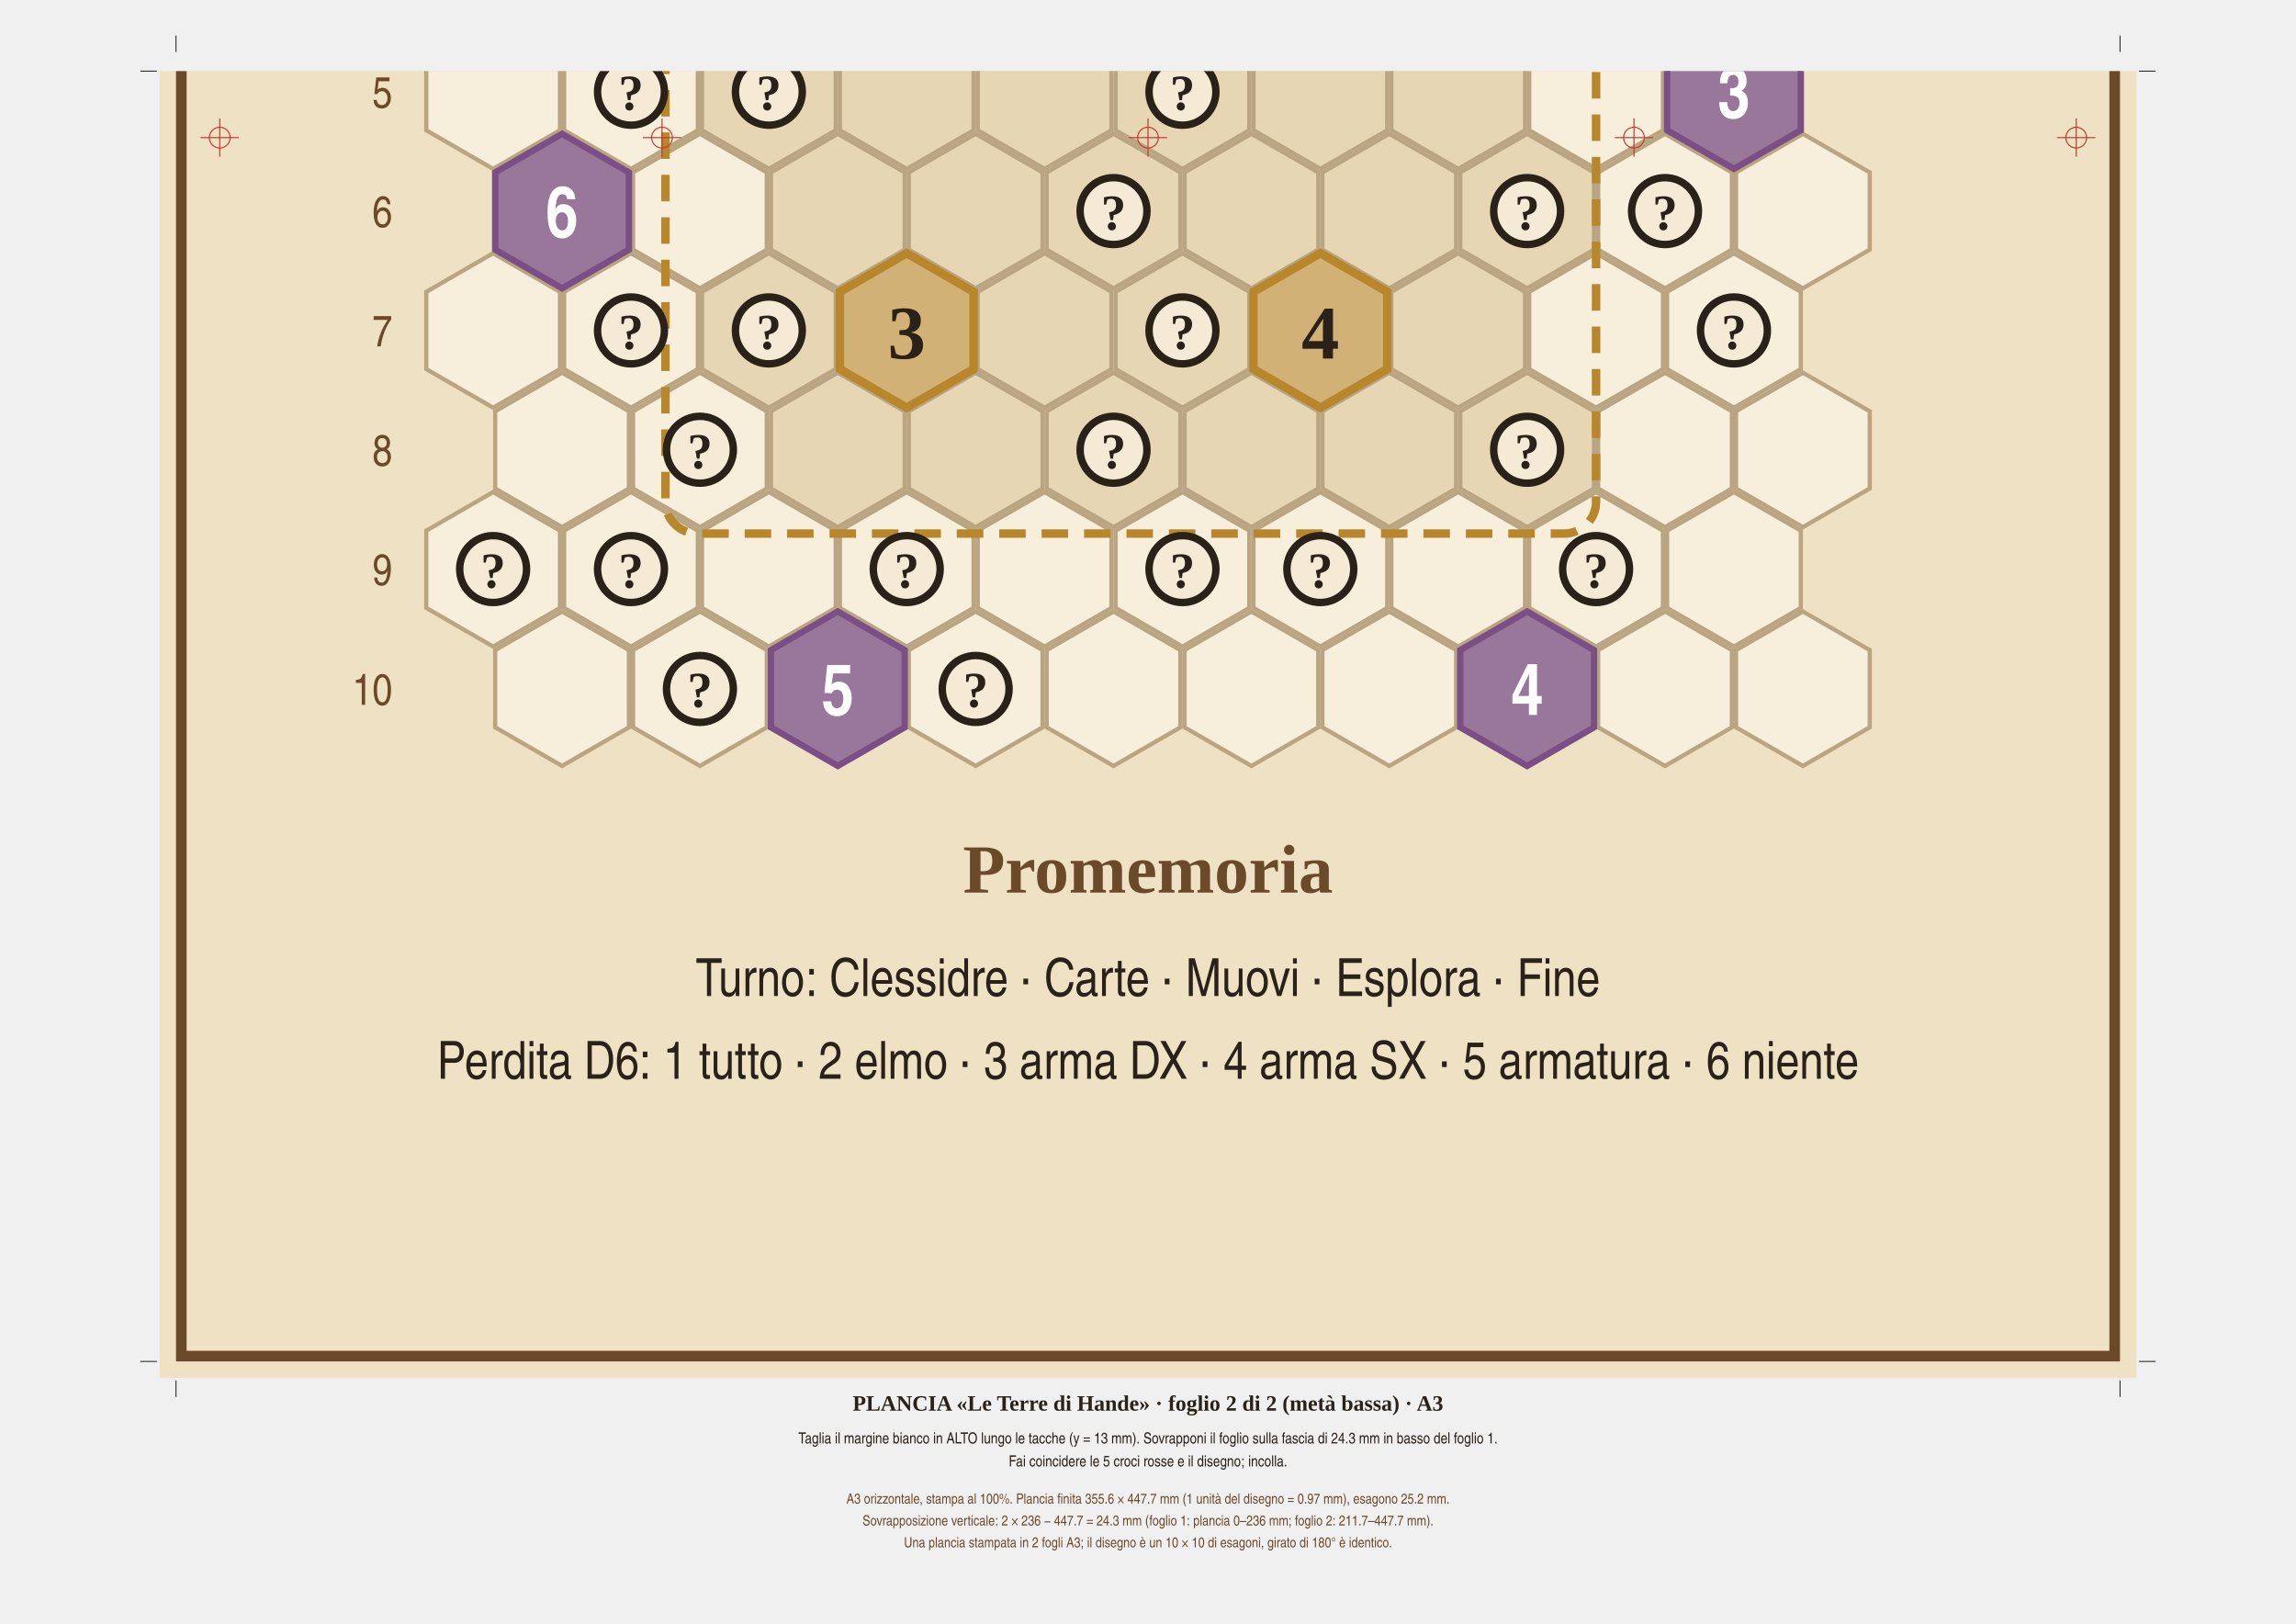
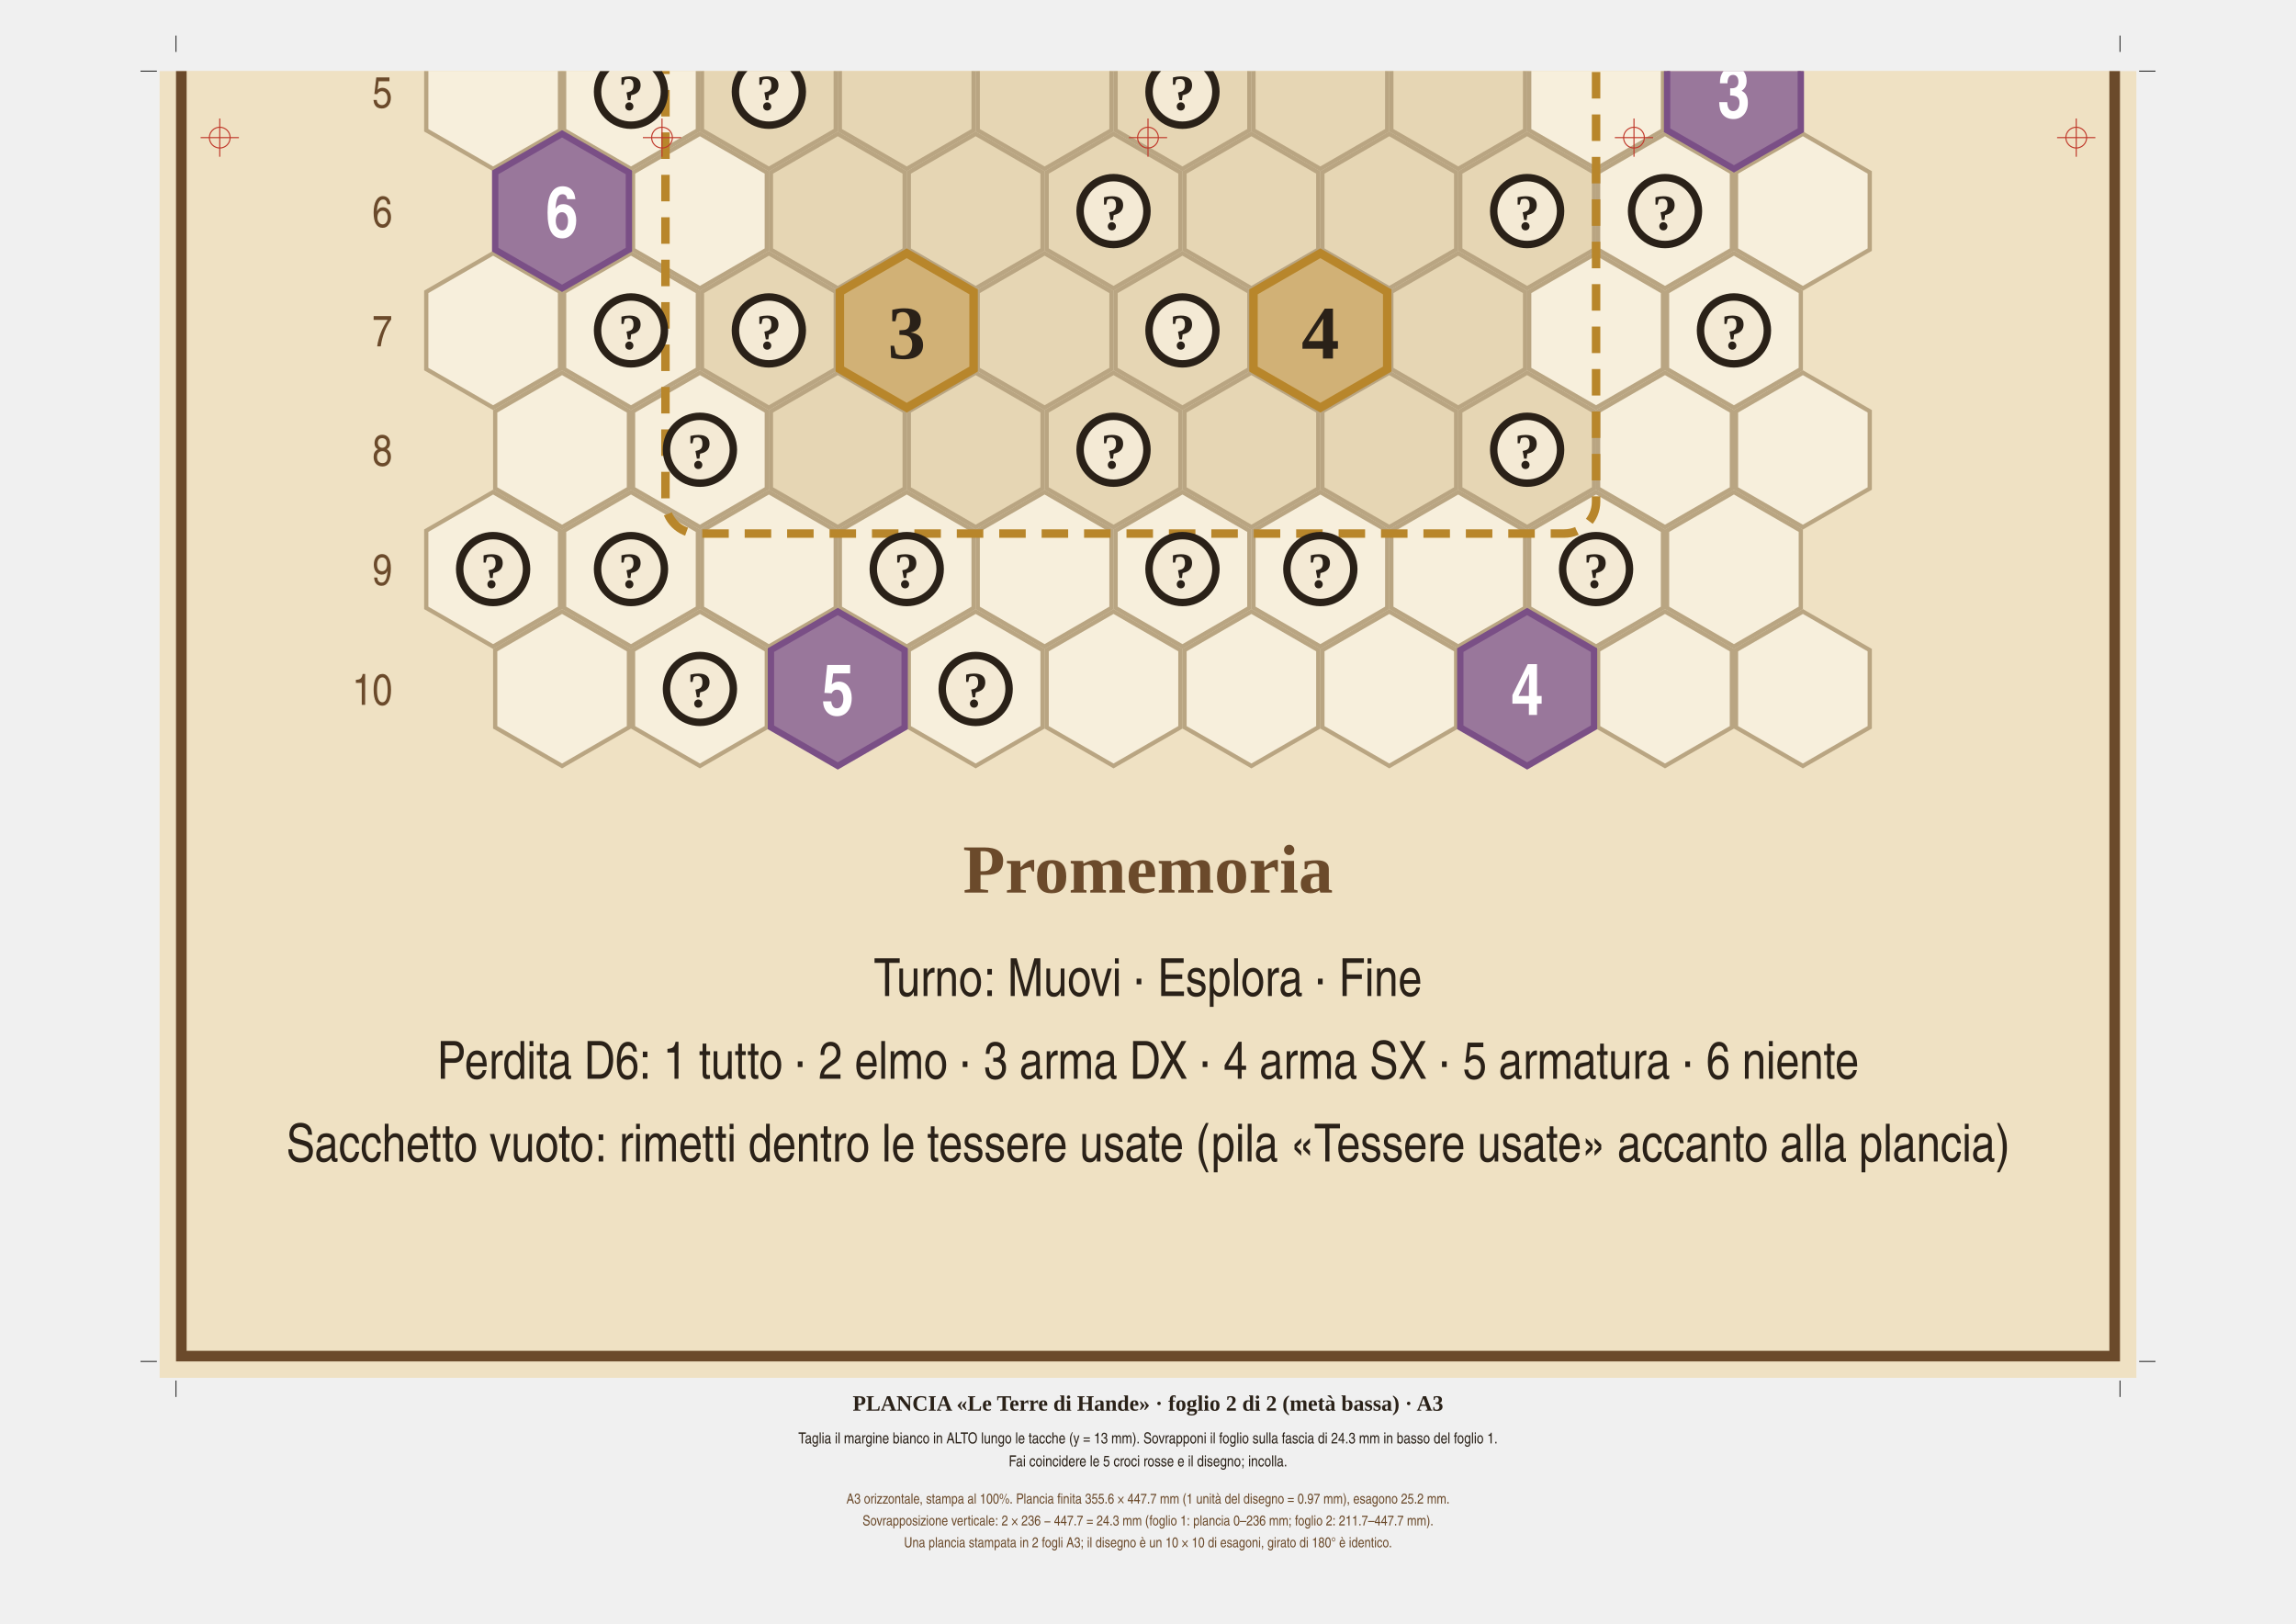
<svg xmlns="http://www.w3.org/2000/svg" width="420mm" height="297mm" viewBox="0 0 420 297" font-family="Liberation Sans Narrow">
  <defs>
    <clipPath id="clip1">
      <rect x="29.199" y="13.0" width="361.602" height="239.0" />
    </clipPath>
  </defs>
  <rect id="abbondanza" x="29.199" y="13.0" width="361.602" height="239.0" fill="#efe1c3" />
  <g id="plancia-2di2" clip-path="url(#clip1)">
    <g transform="translate(32.199,-198.655) scale(0.97)" font-family="Liberation Sans Narrow">
      <rect x="1" y="1" width="364.6" height="459.5" rx="0" fill="#efe1c3" stroke="#6b4a2b" stroke-width="2" />
      <polygon points="59.80,117.45 72.41,124.73 72.41,139.29 59.80,146.57 47.19,139.29 47.19,124.73" fill="#f7efdc" stroke="#b9a582" stroke-width="0.8" />
      <polygon points="85.80,117.45 98.41,124.73 98.41,139.29 85.80,146.57 73.19,139.29 73.19,124.73" fill="#f7efdc" stroke="#b9a582" stroke-width="0.8" />
      <polygon points="111.80,117.45 124.41,124.73 124.41,139.29 111.80,146.57 99.19,139.29 99.19,124.73" fill="#f7efdc" stroke="#b9a582" stroke-width="0.8" />
      <polygon points="137.80,117.45 150.41,124.73 150.41,139.29 137.80,146.57 125.19,139.29 125.19,124.73" fill="#f7efdc" stroke="#b9a582" stroke-width="0.8" />
      <polygon points="163.80,117.45 176.41,124.73 176.41,139.29 163.80,146.57 151.19,139.29 151.19,124.73" fill="#f7efdc" stroke="#b9a582" stroke-width="0.8" />
      <polygon points="189.80,117.45 202.41,124.73 202.41,139.29 189.80,146.57 177.19,139.29 177.19,124.73" fill="#f7efdc" stroke="#b9a582" stroke-width="0.8" />
      <polygon points="215.80,117.45 228.41,124.73 228.41,139.29 215.80,146.57 203.19,139.29 203.19,124.73" fill="#f7efdc" stroke="#b9a582" stroke-width="0.8" />
      <polygon points="241.80,117.45 254.41,124.73 254.41,139.29 241.80,146.57 229.19,139.29 229.19,124.73" fill="#f7efdc" stroke="#b9a582" stroke-width="0.8" />
      <polygon points="267.80,117.45 280.41,124.73 280.41,139.29 267.80,146.57 255.19,139.29 255.19,124.73" fill="#f7efdc" stroke="#b9a582" stroke-width="0.8" />
      <polygon points="293.80,117.45 306.41,124.73 306.41,139.29 293.80,146.57 281.19,139.29 281.19,124.73" fill="#f7efdc" stroke="#b9a582" stroke-width="0.8" />
      <polygon points="72.80,139.97 85.41,147.25 85.41,161.81 72.80,169.09 60.19,161.81 60.19,147.25" fill="#f7efdc" stroke="#b9a582" stroke-width="0.8" />
      <polygon points="98.80,139.97 111.41,147.25 111.41,161.81 98.80,169.09 86.19,161.81 86.19,147.25" fill="#f7efdc" stroke="#b9a582" stroke-width="0.8" />
      <polygon points="124.80,139.97 137.41,147.25 137.41,161.81 124.80,169.09 112.19,161.81 112.19,147.25" fill="#f7efdc" stroke="#b9a582" stroke-width="0.8" />
      <polygon points="150.80,139.97 163.41,147.25 163.41,161.81 150.80,169.09 138.19,161.81 138.19,147.25" fill="#f7efdc" stroke="#b9a582" stroke-width="0.8" />
      <polygon points="176.80,139.97 189.41,147.25 189.41,161.81 176.80,169.09 164.19,161.81 164.19,147.25" fill="#f7efdc" stroke="#b9a582" stroke-width="0.8" />
      <polygon points="202.80,139.97 215.41,147.25 215.41,161.81 202.80,169.09 190.19,161.81 190.19,147.25" fill="#f7efdc" stroke="#b9a582" stroke-width="0.8" />
      <polygon points="228.80,139.97 241.41,147.25 241.41,161.81 228.80,169.09 216.19,161.81 216.19,147.25" fill="#f7efdc" stroke="#b9a582" stroke-width="0.8" />
      <polygon points="254.80,139.97 267.41,147.25 267.41,161.81 254.80,169.09 242.19,161.81 242.19,147.25" fill="#f7efdc" stroke="#b9a582" stroke-width="0.8" />
      <polygon points="280.80,139.97 293.41,147.25 293.41,161.81 280.80,169.09 268.19,161.81 268.19,147.25" fill="#f7efdc" stroke="#b9a582" stroke-width="0.8" />
      <polygon points="306.80,139.97 319.41,147.25 319.41,161.81 306.80,169.09 294.19,161.81 294.19,147.25" fill="#f7efdc" stroke="#b9a582" stroke-width="0.8" />
      <polygon points="59.80,162.48 72.41,169.76 72.41,184.32 59.80,191.61 47.19,184.32 47.19,169.76" fill="#f7efdc" stroke="#b9a582" stroke-width="0.8" />
      <polygon points="85.80,162.48 98.41,169.76 98.41,184.32 85.80,191.61 73.19,184.32 73.19,169.76" fill="#f7efdc" stroke="#b9a582" stroke-width="0.8" />
      <polygon points="111.80,162.48 124.41,169.76 124.41,184.32 111.80,191.61 99.19,184.32 99.19,169.76" fill="#e6d6b4" stroke="#b9a582" stroke-width="0.8" />
      <polygon points="137.80,162.48 150.41,169.76 150.41,184.32 137.80,191.61 125.19,184.32 125.19,169.76" fill="#e6d6b4" stroke="#b9a582" stroke-width="0.8" />
      <polygon points="163.80,162.48 176.41,169.76 176.41,184.32 163.80,191.61 151.19,184.32 151.19,169.76" fill="#e6d6b4" stroke="#b9a582" stroke-width="0.8" />
      <polygon points="189.80,162.48 202.41,169.76 202.41,184.32 189.80,191.61 177.19,184.32 177.19,169.76" fill="#e6d6b4" stroke="#b9a582" stroke-width="0.8" />
      <polygon points="215.80,162.48 228.41,169.76 228.41,184.32 215.80,191.61 203.19,184.32 203.19,169.76" fill="#e6d6b4" stroke="#b9a582" stroke-width="0.8" />
      <polygon points="241.80,162.48 254.41,169.76 254.41,184.32 241.80,191.61 229.19,184.32 229.19,169.76" fill="#e6d6b4" stroke="#b9a582" stroke-width="0.8" />
      <polygon points="267.80,162.48 280.41,169.76 280.41,184.32 267.80,191.61 255.19,184.32 255.19,169.76" fill="#f7efdc" stroke="#b9a582" stroke-width="0.8" />
      <polygon points="293.80,162.48 306.41,169.76 306.41,184.32 293.80,191.61 281.19,184.32 281.19,169.76" fill="#f7efdc" stroke="#b9a582" stroke-width="0.8" />
      <polygon points="72.80,185.00 85.41,192.28 85.41,206.84 72.80,214.12 60.19,206.84 60.19,192.28" fill="#f7efdc" stroke="#b9a582" stroke-width="0.8" />
      <polygon points="98.80,185.00 111.41,192.28 111.41,206.84 98.80,214.12 86.19,206.84 86.19,192.28" fill="#f7efdc" stroke="#b9a582" stroke-width="0.8" />
      <polygon points="124.80,185.00 137.41,192.28 137.41,206.84 124.80,214.12 112.19,206.84 112.19,192.28" fill="#e6d6b4" stroke="#b9a582" stroke-width="0.8" />
      <polygon points="150.80,185.00 163.41,192.28 163.41,206.84 150.80,214.12 138.19,206.84 138.19,192.28" fill="#e6d6b4" stroke="#b9a582" stroke-width="0.8" />
      <polygon points="176.80,185.00 189.41,192.28 189.41,206.84 176.80,214.12 164.19,206.84 164.19,192.28" fill="#e6d6b4" stroke="#b9a582" stroke-width="0.8" />
      <polygon points="202.80,185.00 215.41,192.28 215.41,206.84 202.80,214.12 190.19,206.84 190.19,192.28" fill="#e6d6b4" stroke="#b9a582" stroke-width="0.8" />
      <polygon points="228.80,185.00 241.41,192.28 241.41,206.84 228.80,214.12 216.19,206.84 216.19,192.28" fill="#e6d6b4" stroke="#b9a582" stroke-width="0.8" />
      <polygon points="254.80,185.00 267.41,192.28 267.41,206.84 254.80,214.12 242.19,206.84 242.19,192.28" fill="#e6d6b4" stroke="#b9a582" stroke-width="0.8" />
      <polygon points="280.80,185.00 293.41,192.28 293.41,206.84 280.80,214.12 268.19,206.84 268.19,192.28" fill="#f7efdc" stroke="#b9a582" stroke-width="0.8" />
      <polygon points="306.80,185.00 319.41,192.28 319.41,206.84 306.80,214.12 294.19,206.84 294.19,192.28" fill="#f7efdc" stroke="#b9a582" stroke-width="0.8" />
      <polygon points="59.80,207.52 72.41,214.80 72.41,229.36 59.80,236.64 47.19,229.36 47.19,214.80" fill="#f7efdc" stroke="#b9a582" stroke-width="0.8" />
      <polygon points="85.80,207.52 98.41,214.80 98.41,229.36 85.80,236.64 73.19,229.36 73.19,214.80" fill="#f7efdc" stroke="#b9a582" stroke-width="0.8" />
      <polygon points="111.80,207.52 124.41,214.80 124.41,229.36 111.80,236.64 99.19,229.36 99.19,214.80" fill="#e6d6b4" stroke="#b9a582" stroke-width="0.8" />
      <polygon points="137.80,207.52 150.41,214.80 150.41,229.36 137.80,236.64 125.19,229.36 125.19,214.80" fill="#e6d6b4" stroke="#b9a582" stroke-width="0.8" />
      <polygon points="163.80,207.52 176.41,214.80 176.41,229.36 163.80,236.64 151.19,229.36 151.19,214.80" fill="#e6d6b4" stroke="#b9a582" stroke-width="0.8" />
      <polygon points="189.80,207.52 202.41,214.80 202.41,229.36 189.80,236.64 177.19,229.36 177.19,214.80" fill="#e6d6b4" stroke="#b9a582" stroke-width="0.8" />
      <polygon points="215.80,207.52 228.41,214.80 228.41,229.36 215.80,236.64 203.19,229.36 203.19,214.80" fill="#e6d6b4" stroke="#b9a582" stroke-width="0.8" />
      <polygon points="241.80,207.52 254.41,214.80 254.41,229.36 241.80,236.64 229.19,229.36 229.19,214.80" fill="#e6d6b4" stroke="#b9a582" stroke-width="0.8" />
      <polygon points="267.80,207.52 280.41,214.80 280.41,229.36 267.80,236.64 255.19,229.36 255.19,214.80" fill="#f7efdc" stroke="#b9a582" stroke-width="0.8" />
      <polygon points="293.80,207.52 306.41,214.80 306.41,229.36 293.80,236.64 281.19,229.36 281.19,214.80" fill="#f7efdc" stroke="#b9a582" stroke-width="0.8" />
      <polygon points="72.80,230.03 85.41,237.31 85.41,251.87 72.80,259.16 60.19,251.87 60.19,237.31" fill="#f7efdc" stroke="#b9a582" stroke-width="0.8" />
      <polygon points="98.80,230.03 111.41,237.31 111.41,251.87 98.80,259.16 86.19,251.87 86.19,237.31" fill="#f7efdc" stroke="#b9a582" stroke-width="0.8" />
      <polygon points="124.80,230.03 137.41,237.31 137.41,251.87 124.80,259.16 112.19,251.87 112.19,237.31" fill="#e6d6b4" stroke="#b9a582" stroke-width="0.8" />
      <polygon points="150.80,230.03 163.41,237.31 163.41,251.87 150.80,259.16 138.19,251.87 138.19,237.31" fill="#e6d6b4" stroke="#b9a582" stroke-width="0.8" />
      <polygon points="176.80,230.03 189.41,237.31 189.41,251.87 176.80,259.16 164.19,251.87 164.19,237.31" fill="#e6d6b4" stroke="#b9a582" stroke-width="0.8" />
      <polygon points="202.80,230.03 215.41,237.31 215.41,251.87 202.80,259.16 190.19,251.87 190.19,237.31" fill="#e6d6b4" stroke="#b9a582" stroke-width="0.8" />
      <polygon points="228.80,230.03 241.41,237.31 241.41,251.87 228.80,259.16 216.19,251.87 216.19,237.31" fill="#e6d6b4" stroke="#b9a582" stroke-width="0.8" />
      <polygon points="254.80,230.03 267.41,237.31 267.41,251.87 254.80,259.16 242.19,251.87 242.19,237.31" fill="#e6d6b4" stroke="#b9a582" stroke-width="0.8" />
      <polygon points="280.80,230.03 293.41,237.31 293.41,251.87 280.80,259.16 268.19,251.87 268.19,237.31" fill="#f7efdc" stroke="#b9a582" stroke-width="0.8" />
      <polygon points="306.80,230.03 319.41,237.31 319.41,251.87 306.80,259.16 294.19,251.87 294.19,237.31" fill="#f7efdc" stroke="#b9a582" stroke-width="0.8" />
      <polygon points="59.80,252.55 72.41,259.83 72.41,274.39 59.80,281.67 47.19,274.39 47.19,259.83" fill="#f7efdc" stroke="#b9a582" stroke-width="0.8" />
      <polygon points="85.80,252.55 98.41,259.83 98.41,274.39 85.80,281.67 73.19,274.39 73.19,259.83" fill="#f7efdc" stroke="#b9a582" stroke-width="0.8" />
      <polygon points="111.80,252.55 124.41,259.83 124.41,274.39 111.80,281.67 99.19,274.39 99.19,259.83" fill="#e6d6b4" stroke="#b9a582" stroke-width="0.8" />
      <polygon points="137.80,252.55 150.41,259.83 150.41,274.39 137.80,281.67 125.19,274.39 125.19,259.83" fill="#e6d6b4" stroke="#b9a582" stroke-width="0.8" />
      <polygon points="163.80,252.55 176.41,259.83 176.41,274.39 163.80,281.67 151.19,274.39 151.19,259.83" fill="#e6d6b4" stroke="#b9a582" stroke-width="0.8" />
      <polygon points="189.80,252.55 202.41,259.83 202.41,274.39 189.80,281.67 177.19,274.39 177.19,259.83" fill="#e6d6b4" stroke="#b9a582" stroke-width="0.8" />
      <polygon points="215.80,252.55 228.41,259.83 228.41,274.39 215.80,281.67 203.19,274.39 203.19,259.83" fill="#e6d6b4" stroke="#b9a582" stroke-width="0.8" />
      <polygon points="241.80,252.55 254.41,259.83 254.41,274.39 241.80,281.67 229.19,274.39 229.19,259.83" fill="#e6d6b4" stroke="#b9a582" stroke-width="0.8" />
      <polygon points="267.80,252.55 280.41,259.83 280.41,274.39 267.80,281.67 255.19,274.39 255.19,259.83" fill="#f7efdc" stroke="#b9a582" stroke-width="0.8" />
      <polygon points="293.80,252.55 306.41,259.83 306.41,274.39 293.80,281.67 281.19,274.39 281.19,259.83" fill="#f7efdc" stroke="#b9a582" stroke-width="0.8" />
      <polygon points="72.80,275.07 85.41,282.35 85.41,296.91 72.80,304.19 60.19,296.91 60.19,282.35" fill="#f7efdc" stroke="#b9a582" stroke-width="0.8" />
      <polygon points="98.80,275.07 111.41,282.35 111.41,296.91 98.80,304.19 86.19,296.91 86.19,282.35" fill="#f7efdc" stroke="#b9a582" stroke-width="0.8" />
      <polygon points="124.80,275.07 137.41,282.35 137.41,296.91 124.80,304.19 112.19,296.91 112.19,282.35" fill="#e6d6b4" stroke="#b9a582" stroke-width="0.8" />
      <polygon points="150.80,275.07 163.41,282.35 163.41,296.91 150.80,304.19 138.19,296.91 138.19,282.35" fill="#e6d6b4" stroke="#b9a582" stroke-width="0.8" />
      <polygon points="176.80,275.07 189.41,282.35 189.41,296.91 176.80,304.19 164.19,296.91 164.19,282.35" fill="#e6d6b4" stroke="#b9a582" stroke-width="0.8" />
      <polygon points="202.80,275.07 215.41,282.35 215.41,296.91 202.80,304.19 190.19,296.91 190.19,282.35" fill="#e6d6b4" stroke="#b9a582" stroke-width="0.8" />
      <polygon points="228.80,275.07 241.41,282.35 241.41,296.91 228.80,304.19 216.19,296.91 216.19,282.35" fill="#e6d6b4" stroke="#b9a582" stroke-width="0.8" />
      <polygon points="254.80,275.07 267.41,282.35 267.41,296.91 254.80,304.19 242.19,296.91 242.19,282.35" fill="#e6d6b4" stroke="#b9a582" stroke-width="0.8" />
      <polygon points="280.80,275.07 293.41,282.35 293.41,296.91 280.80,304.19 268.19,296.91 268.19,282.35" fill="#f7efdc" stroke="#b9a582" stroke-width="0.8" />
      <polygon points="306.80,275.07 319.41,282.35 319.41,296.91 306.80,304.19 294.19,296.91 294.19,282.35" fill="#f7efdc" stroke="#b9a582" stroke-width="0.8" />
      <polygon points="59.80,297.58 72.41,304.86 72.41,319.42 59.80,326.71 47.19,319.42 47.19,304.86" fill="#f7efdc" stroke="#b9a582" stroke-width="0.8" />
      <polygon points="85.80,297.58 98.41,304.86 98.41,319.42 85.80,326.71 73.19,319.42 73.19,304.86" fill="#f7efdc" stroke="#b9a582" stroke-width="0.8" />
      <polygon points="111.80,297.58 124.41,304.86 124.41,319.42 111.80,326.71 99.19,319.42 99.19,304.86" fill="#f7efdc" stroke="#b9a582" stroke-width="0.8" />
      <polygon points="137.80,297.58 150.41,304.86 150.41,319.42 137.80,326.71 125.19,319.42 125.19,304.86" fill="#f7efdc" stroke="#b9a582" stroke-width="0.8" />
      <polygon points="163.80,297.58 176.41,304.86 176.41,319.42 163.80,326.71 151.19,319.42 151.19,304.86" fill="#f7efdc" stroke="#b9a582" stroke-width="0.8" />
      <polygon points="189.80,297.58 202.41,304.86 202.41,319.42 189.80,326.71 177.19,319.42 177.19,304.86" fill="#f7efdc" stroke="#b9a582" stroke-width="0.8" />
      <polygon points="215.80,297.58 228.41,304.86 228.41,319.42 215.80,326.71 203.19,319.42 203.19,304.86" fill="#f7efdc" stroke="#b9a582" stroke-width="0.8" />
      <polygon points="241.80,297.58 254.41,304.86 254.41,319.42 241.80,326.71 229.19,319.42 229.19,304.86" fill="#f7efdc" stroke="#b9a582" stroke-width="0.8" />
      <polygon points="267.80,297.58 280.41,304.86 280.41,319.42 267.80,326.71 255.19,319.42 255.19,304.86" fill="#f7efdc" stroke="#b9a582" stroke-width="0.8" />
      <polygon points="293.80,297.58 306.41,304.86 306.41,319.42 293.80,326.71 281.19,319.42 281.19,304.86" fill="#f7efdc" stroke="#b9a582" stroke-width="0.8" />
      <polygon points="72.80,320.10 85.41,327.38 85.41,341.94 72.80,349.22 60.19,341.94 60.19,327.38" fill="#f7efdc" stroke="#b9a582" stroke-width="0.8" />
      <polygon points="98.80,320.10 111.41,327.38 111.41,341.94 98.80,349.22 86.19,341.94 86.19,327.38" fill="#f7efdc" stroke="#b9a582" stroke-width="0.8" />
      <polygon points="124.80,320.10 137.41,327.38 137.41,341.94 124.80,349.22 112.19,341.94 112.19,327.38" fill="#f7efdc" stroke="#b9a582" stroke-width="0.8" />
      <polygon points="150.80,320.10 163.41,327.38 163.41,341.94 150.80,349.22 138.19,341.94 138.19,327.38" fill="#f7efdc" stroke="#b9a582" stroke-width="0.8" />
      <polygon points="176.80,320.10 189.41,327.38 189.41,341.94 176.80,349.22 164.19,341.94 164.19,327.38" fill="#f7efdc" stroke="#b9a582" stroke-width="0.8" />
      <polygon points="202.80,320.10 215.41,327.38 215.41,341.94 202.80,349.22 190.19,341.94 190.19,327.38" fill="#f7efdc" stroke="#b9a582" stroke-width="0.8" />
      <polygon points="228.80,320.10 241.41,327.38 241.41,341.94 228.80,349.22 216.19,341.94 216.19,327.38" fill="#f7efdc" stroke="#b9a582" stroke-width="0.8" />
      <polygon points="254.80,320.10 267.41,327.38 267.41,341.94 254.80,349.22 242.19,341.94 242.19,327.38" fill="#f7efdc" stroke="#b9a582" stroke-width="0.8" />
      <polygon points="280.80,320.10 293.41,327.38 293.41,341.94 280.80,349.22 268.19,341.94 268.19,327.38" fill="#f7efdc" stroke="#b9a582" stroke-width="0.8" />
      <polygon points="306.80,320.10 319.41,327.38 319.41,341.94 306.80,349.22 294.19,341.94 294.19,327.38" fill="#f7efdc" stroke="#b9a582" stroke-width="0.8" />
      <rect x="92.3" y="161.3" width="175.5" height="144.1" rx="6" fill="none" stroke="#b8862b" stroke-width="1.6" stroke-dasharray="5 3" />
      <polygon points="111.80,117.45 124.41,124.73 124.41,139.29 111.80,146.57 99.19,139.29 99.19,124.73" fill="#7a4f86" fill-opacity="0.75" stroke="#7a4f86" stroke-width="1.2" />
      <text x="111.8" y="137.0" text-anchor="middle" font-family="Liberation Sans Narrow" font-weight="bold" font-size="13.5" fill="#fff">1</text>
      <polygon points="241.80,117.45 254.41,124.73 254.41,139.29 241.80,146.57 229.19,139.29 229.19,124.73" fill="#7a4f86" fill-opacity="0.75" stroke="#7a4f86" stroke-width="1.2" />
      <text x="241.8" y="137.0" text-anchor="middle" font-family="Liberation Sans Narrow" font-weight="bold" font-size="13.5" fill="#fff">2</text>
      <polygon points="293.80,207.52 306.41,214.80 306.41,229.36 293.80,236.64 281.19,229.36 281.19,214.80" fill="#7a4f86" fill-opacity="0.75" stroke="#7a4f86" stroke-width="1.2" />
      <text x="293.8" y="227.0" text-anchor="middle" font-family="Liberation Sans Narrow" font-weight="bold" font-size="13.5" fill="#fff">3</text>
      <polygon points="254.80,320.10 267.41,327.38 267.41,341.94 254.80,349.22 242.19,341.94 242.19,327.38" fill="#7a4f86" fill-opacity="0.75" stroke="#7a4f86" stroke-width="1.2" />
      <text x="254.8" y="339.6" text-anchor="middle" font-family="Liberation Sans Narrow" font-weight="bold" font-size="13.5" fill="#fff">4</text>
      <polygon points="124.80,320.10 137.41,327.38 137.41,341.94 124.80,349.22 112.19,341.94 112.19,327.38" fill="#7a4f86" fill-opacity="0.75" stroke="#7a4f86" stroke-width="1.2" />
      <text x="124.8" y="339.6" text-anchor="middle" font-family="Liberation Sans Narrow" font-weight="bold" font-size="13.5" fill="#fff">5</text>
      <polygon points="72.80,230.03 85.41,237.31 85.41,251.87 72.80,259.16 60.19,251.87 60.19,237.31" fill="#7a4f86" fill-opacity="0.75" stroke="#7a4f86" stroke-width="1.2" />
      <text x="72.8" y="249.5" text-anchor="middle" font-family="Liberation Sans Narrow" font-weight="bold" font-size="13.5" fill="#fff">6</text>
      <polygon points="150.80,185.00 163.41,192.28 163.41,206.84 150.80,214.12 138.19,206.84 138.19,192.28" fill="#b8862b" fill-opacity="0.45" stroke="#b8862b" stroke-width="1.6" />
      <polygon points="228.80,185.00 241.41,192.28 241.41,206.84 228.80,214.12 216.19,206.84 216.19,192.28" fill="#b8862b" fill-opacity="0.45" stroke="#b8862b" stroke-width="1.6" />
      <polygon points="137.80,252.55 150.41,259.83 150.41,274.39 137.80,281.67 125.19,274.39 125.19,259.83" fill="#b8862b" fill-opacity="0.45" stroke="#b8862b" stroke-width="1.6" />
      <polygon points="215.80,252.55 228.41,259.83 228.41,274.39 215.80,281.67 203.19,274.39 203.19,259.83" fill="#b8862b" fill-opacity="0.45" stroke="#b8862b" stroke-width="1.6" />
      <circle cx="215.8" cy="132.0" r="6.305" fill="#f4ead5" stroke="#2a2118" stroke-width="1.4" />
      <text x="215.8" y="135.5" text-anchor="middle" font-family="Liberation Serif" font-weight="bold" font-size="9.5" fill="#2a2118">?</text>
      <circle cx="150.8" cy="334.7" r="6.305" fill="#f4ead5" stroke="#2a2118" stroke-width="1.4" />
      <text x="150.8" y="338.1" text-anchor="middle" font-family="Liberation Serif" font-weight="bold" font-size="9.5" fill="#2a2118">?</text>
      <circle cx="267.8" cy="132.0" r="6.305" fill="#f4ead5" stroke="#2a2118" stroke-width="1.4" />
      <text x="267.8" y="135.5" text-anchor="middle" font-family="Liberation Serif" font-weight="bold" font-size="9.5" fill="#2a2118">?</text>
      <circle cx="98.8" cy="334.7" r="6.305" fill="#f4ead5" stroke="#2a2118" stroke-width="1.4" />
      <text x="98.8" y="338.1" text-anchor="middle" font-family="Liberation Serif" font-weight="bold" font-size="9.5" fill="#2a2118">?</text>
      <circle cx="98.8" cy="154.5" r="6.305" fill="#f4ead5" stroke="#2a2118" stroke-width="1.4" />
      <text x="98.8" y="158.0" text-anchor="middle" font-family="Liberation Serif" font-weight="bold" font-size="9.5" fill="#2a2118">?</text>
      <circle cx="267.8" cy="312.1" r="6.305" fill="#f4ead5" stroke="#2a2118" stroke-width="1.4" />
      <text x="267.8" y="315.6" text-anchor="middle" font-family="Liberation Serif" font-weight="bold" font-size="9.5" fill="#2a2118">?</text>
      <circle cx="150.8" cy="154.5" r="6.305" fill="#f4ead5" stroke="#2a2118" stroke-width="1.4" />
      <text x="150.8" y="158.0" text-anchor="middle" font-family="Liberation Serif" font-weight="bold" font-size="9.5" fill="#2a2118">?</text>
      <circle cx="215.8" cy="312.1" r="6.305" fill="#f4ead5" stroke="#2a2118" stroke-width="1.4" />
      <text x="215.8" y="315.6" text-anchor="middle" font-family="Liberation Serif" font-weight="bold" font-size="9.5" fill="#2a2118">?</text>
      <circle cx="228.8" cy="154.5" r="6.305" fill="#f4ead5" stroke="#2a2118" stroke-width="1.4" />
      <text x="228.8" y="158.0" text-anchor="middle" font-family="Liberation Serif" font-weight="bold" font-size="9.5" fill="#2a2118">?</text>
      <circle cx="137.8" cy="312.1" r="6.305" fill="#f4ead5" stroke="#2a2118" stroke-width="1.4" />
      <text x="137.8" y="315.6" text-anchor="middle" font-family="Liberation Serif" font-weight="bold" font-size="9.5" fill="#2a2118">?</text>
      <circle cx="111.8" cy="177.0" r="6.305" fill="#f4ead5" stroke="#2a2118" stroke-width="1.4" />
      <text x="111.8" y="180.5" text-anchor="middle" font-family="Liberation Serif" font-weight="bold" font-size="9.5" fill="#2a2118">?</text>
      <circle cx="254.8" cy="289.6" r="6.305" fill="#f4ead5" stroke="#2a2118" stroke-width="1.4" />
      <text x="254.8" y="293.1" text-anchor="middle" font-family="Liberation Serif" font-weight="bold" font-size="9.5" fill="#2a2118">?</text>
      <circle cx="189.8" cy="177.0" r="6.305" fill="#f4ead5" stroke="#2a2118" stroke-width="1.4" />
      <text x="189.8" y="180.5" text-anchor="middle" font-family="Liberation Serif" font-weight="bold" font-size="9.5" fill="#2a2118">?</text>
      <circle cx="176.8" cy="289.6" r="6.305" fill="#f4ead5" stroke="#2a2118" stroke-width="1.4" />
      <text x="176.8" y="293.1" text-anchor="middle" font-family="Liberation Serif" font-weight="bold" font-size="9.5" fill="#2a2118">?</text>
      <circle cx="267.8" cy="177.0" r="6.305" fill="#f4ead5" stroke="#2a2118" stroke-width="1.4" />
      <text x="267.8" y="180.5" text-anchor="middle" font-family="Liberation Serif" font-weight="bold" font-size="9.5" fill="#2a2118">?</text>
      <circle cx="98.8" cy="289.6" r="6.305" fill="#f4ead5" stroke="#2a2118" stroke-width="1.4" />
      <text x="98.8" y="293.1" text-anchor="middle" font-family="Liberation Serif" font-weight="bold" font-size="9.5" fill="#2a2118">?</text>
      <circle cx="306.8" cy="154.5" r="6.305" fill="#f4ead5" stroke="#2a2118" stroke-width="1.4" />
      <text x="306.8" y="158.0" text-anchor="middle" font-family="Liberation Serif" font-weight="bold" font-size="9.5" fill="#2a2118">?</text>
      <circle cx="59.8" cy="312.1" r="6.305" fill="#f4ead5" stroke="#2a2118" stroke-width="1.4" />
      <text x="59.8" y="315.6" text-anchor="middle" font-family="Liberation Serif" font-weight="bold" font-size="9.5" fill="#2a2118">?</text>
      <circle cx="176.8" cy="199.6" r="6.305" fill="#f4ead5" stroke="#2a2118" stroke-width="1.4" />
      <text x="176.8" y="203.0" text-anchor="middle" font-family="Liberation Serif" font-weight="bold" font-size="9.5" fill="#2a2118">?</text>
      <circle cx="189.8" cy="267.1" r="6.305" fill="#f4ead5" stroke="#2a2118" stroke-width="1.4" />
      <text x="189.8" y="270.6" text-anchor="middle" font-family="Liberation Serif" font-weight="bold" font-size="9.5" fill="#2a2118">?</text>
      <circle cx="254.8" cy="199.6" r="6.305" fill="#f4ead5" stroke="#2a2118" stroke-width="1.4" />
      <text x="254.8" y="203.0" text-anchor="middle" font-family="Liberation Serif" font-weight="bold" font-size="9.5" fill="#2a2118">?</text>
      <circle cx="111.8" cy="267.1" r="6.305" fill="#f4ead5" stroke="#2a2118" stroke-width="1.4" />
      <text x="111.8" y="270.6" text-anchor="middle" font-family="Liberation Serif" font-weight="bold" font-size="9.5" fill="#2a2118">?</text>
      <circle cx="280.8" cy="199.6" r="6.305" fill="#f4ead5" stroke="#2a2118" stroke-width="1.4" />
      <text x="280.8" y="203.0" text-anchor="middle" font-family="Liberation Serif" font-weight="bold" font-size="9.5" fill="#2a2118">?</text>
      <circle cx="85.8" cy="267.1" r="6.305" fill="#f4ead5" stroke="#2a2118" stroke-width="1.4" />
      <text x="85.8" y="270.6" text-anchor="middle" font-family="Liberation Serif" font-weight="bold" font-size="9.5" fill="#2a2118">?</text>
      <circle cx="72.8" cy="199.6" r="6.305" fill="#f4ead5" stroke="#2a2118" stroke-width="1.4" />
      <text x="72.8" y="203.0" text-anchor="middle" font-family="Liberation Serif" font-weight="bold" font-size="9.5" fill="#2a2118">?</text>
      <circle cx="293.8" cy="267.1" r="6.305" fill="#f4ead5" stroke="#2a2118" stroke-width="1.4" />
      <text x="293.8" y="270.6" text-anchor="middle" font-family="Liberation Serif" font-weight="bold" font-size="9.5" fill="#2a2118">?</text>
      <circle cx="111.8" cy="222.1" r="6.305" fill="#f4ead5" stroke="#2a2118" stroke-width="1.4" />
      <text x="111.8" y="225.5" text-anchor="middle" font-family="Liberation Serif" font-weight="bold" font-size="9.5" fill="#2a2118">?</text>
      <circle cx="254.8" cy="244.6" r="6.305" fill="#f4ead5" stroke="#2a2118" stroke-width="1.4" />
      <text x="254.8" y="248.1" text-anchor="middle" font-family="Liberation Serif" font-weight="bold" font-size="9.5" fill="#2a2118">?</text>
      <circle cx="189.8" cy="222.1" r="6.305" fill="#f4ead5" stroke="#2a2118" stroke-width="1.4" />
      <text x="189.8" y="225.5" text-anchor="middle" font-family="Liberation Serif" font-weight="bold" font-size="9.5" fill="#2a2118">?</text>
      <circle cx="176.8" cy="244.6" r="6.305" fill="#f4ead5" stroke="#2a2118" stroke-width="1.4" />
      <text x="176.8" y="248.1" text-anchor="middle" font-family="Liberation Serif" font-weight="bold" font-size="9.5" fill="#2a2118">?</text>
      <circle cx="85.8" cy="222.1" r="6.305" fill="#f4ead5" stroke="#2a2118" stroke-width="1.4" />
      <text x="85.8" y="225.5" text-anchor="middle" font-family="Liberation Serif" font-weight="bold" font-size="9.5" fill="#2a2118">?</text>
      <circle cx="280.8" cy="244.6" r="6.305" fill="#f4ead5" stroke="#2a2118" stroke-width="1.4" />
      <text x="280.8" y="248.1" text-anchor="middle" font-family="Liberation Serif" font-weight="bold" font-size="9.5" fill="#2a2118">?</text>
      <circle cx="176.8" cy="154.5" r="6.305" fill="#f4ead5" stroke="#2a2118" stroke-width="1.4" />
      <text x="176.8" y="158.0" text-anchor="middle" font-family="Liberation Serif" font-weight="bold" font-size="9.5" fill="#2a2118">?</text>
      <circle cx="189.8" cy="312.1" r="6.305" fill="#f4ead5" stroke="#2a2118" stroke-width="1.4" />
      <text x="189.8" y="315.6" text-anchor="middle" font-family="Liberation Serif" font-weight="bold" font-size="9.5" fill="#2a2118">?</text>
      <circle cx="280.8" cy="154.5" r="6.305" fill="#f4ead5" stroke="#2a2118" stroke-width="1.4" />
      <text x="280.8" y="158.0" text-anchor="middle" font-family="Liberation Serif" font-weight="bold" font-size="9.5" fill="#2a2118">?</text>
      <circle cx="85.8" cy="312.1" r="6.305" fill="#f4ead5" stroke="#2a2118" stroke-width="1.4" />
      <text x="85.8" y="315.6" text-anchor="middle" font-family="Liberation Serif" font-weight="bold" font-size="9.5" fill="#2a2118">?</text>
      <text x="150.8" y="204.8" text-anchor="middle" font-family="Liberation Serif" font-weight="bold" font-size="14.3" fill="#2a2118">1</text>
      <text x="228.8" y="204.8" text-anchor="middle" font-family="Liberation Serif" font-weight="bold" font-size="14.3" fill="#2a2118">2</text>
      <text x="137.8" y="272.4" text-anchor="middle" font-family="Liberation Serif" font-weight="bold" font-size="14.3" fill="#2a2118">3</text>
      <text x="215.8" y="272.4" text-anchor="middle" font-family="Liberation Serif" font-weight="bold" font-size="14.3" fill="#2a2118">4</text>
      <text x="53.3" y="113.0" text-anchor="middle" font-size="8.3" fill="#6b4a2b">A</text>
      <text x="79.3" y="113.0" text-anchor="middle" font-size="8.3" fill="#6b4a2b">B</text>
      <text x="105.3" y="113.0" text-anchor="middle" font-size="8.3" fill="#6b4a2b">C</text>
      <text x="131.3" y="113.0" text-anchor="middle" font-size="8.3" fill="#6b4a2b">D</text>
      <text x="157.3" y="113.0" text-anchor="middle" font-size="8.3" fill="#6b4a2b">E</text>
      <text x="183.3" y="113.0" text-anchor="middle" font-size="8.3" fill="#6b4a2b">F</text>
      <text x="209.3" y="113.0" text-anchor="middle" font-size="8.3" fill="#6b4a2b">G</text>
      <text x="235.3" y="113.0" text-anchor="middle" font-size="8.3" fill="#6b4a2b">H</text>
      <text x="261.3" y="113.0" text-anchor="middle" font-size="8.3" fill="#6b4a2b">I</text>
      <text x="287.3" y="113.0" text-anchor="middle" font-size="8.3" fill="#6b4a2b">J</text>
      <text x="40.8" y="135.0" text-anchor="end" font-size="8.3" fill="#6b4a2b">1</text>
      <text x="40.8" y="157.5" text-anchor="end" font-size="8.3" fill="#6b4a2b">2</text>
      <text x="40.8" y="180.0" text-anchor="end" font-size="8.3" fill="#6b4a2b">3</text>
      <text x="40.8" y="202.6" text-anchor="end" font-size="8.3" fill="#6b4a2b">4</text>
      <text x="40.8" y="225.1" text-anchor="end" font-size="8.3" fill="#6b4a2b">5</text>
      <text x="40.8" y="247.6" text-anchor="end" font-size="8.3" fill="#6b4a2b">6</text>
      <text x="40.8" y="270.1" text-anchor="end" font-size="8.3" fill="#6b4a2b">7</text>
      <text x="40.8" y="292.6" text-anchor="end" font-size="8.3" fill="#6b4a2b">8</text>
      <text x="40.8" y="315.1" text-anchor="end" font-size="8.3" fill="#6b4a2b">9</text>
      <text x="40.8" y="337.7" text-anchor="end" font-size="8.3" fill="#6b4a2b">10</text>
      <text x="183.3" y="24.7" text-anchor="middle" font-family="Liberation Serif" font-weight="bold" font-size="14.3" fill="#6b4a2b">Sala del Tesoro</text>
      <circle cx="93.6" cy="45.5" r="19.5" fill="#b8862b" fill-opacity="0.5" stroke="#6b4a2b" stroke-width="1.2" />
      <text x="93.6" y="75.9" text-anchor="middle" font-size="8.8" fill="#2a2118">Custode</text>
      <circle cx="153.4" cy="45.5" r="14.3" fill="#f7efdc" fill-opacity="1" stroke="#6b4a2b" stroke-width="1.2" />
      <text x="153.4" y="70.7" text-anchor="middle" font-size="8.8" fill="#2a2118">MIMI</text>
      <circle cx="213.2" cy="45.5" r="15.6" fill="#f7efdc" fill-opacity="1" stroke="#6b4a2b" stroke-width="1.2" />
      <text x="213.2" y="72.0" text-anchor="middle" font-size="8.8" fill="#2a2118">Boss</text>
      <circle cx="273.0" cy="45.5" r="15.6" fill="#f7efdc" fill-opacity="1" stroke="#6b4a2b" stroke-width="1.2" />
      <text x="273.0" y="72.0" text-anchor="middle" font-size="8.8" fill="#2a2118">Boss</text>
-       <text x="139.4" y="95.5" text-anchor="end" font-size="8.3" font-weight="bold" fill="#2a2118">PV del boss</text>
-       <rect x="144.6" y="84.5" width="14.5" height="14.5" rx="2" fill="#f7efdc" stroke="#6b4a2b" stroke-width="0.8" />
-       <text x="151.8" y="94.5" text-anchor="middle" font-size="7.0" fill="#2a2118">9</text>
-       <rect x="160.7" y="84.5" width="14.5" height="14.5" rx="2" fill="#f7efdc" stroke="#6b4a2b" stroke-width="0.8" />
-       <text x="167.9" y="94.5" text-anchor="middle" font-size="7.0" fill="#2a2118">8</text>
-       <rect x="176.8" y="84.5" width="14.5" height="14.5" rx="2" fill="#f7efdc" stroke="#6b4a2b" stroke-width="0.8" />
-       <text x="184.1" y="94.5" text-anchor="middle" font-size="7.0" fill="#2a2118">7</text>
-       <rect x="192.9" y="84.5" width="14.5" height="14.5" rx="2" fill="#f7efdc" stroke="#6b4a2b" stroke-width="0.8" />
-       <text x="200.2" y="94.5" text-anchor="middle" font-size="7.0" fill="#2a2118">6</text>
-       <rect x="209.0" y="84.5" width="14.5" height="14.5" rx="2" fill="#f7efdc" stroke="#6b4a2b" stroke-width="0.8" />
-       <text x="216.3" y="94.5" text-anchor="middle" font-size="7.0" fill="#2a2118">5</text>
-       <rect x="225.2" y="84.5" width="14.5" height="14.5" rx="2" fill="#e9c9a8" stroke="#6b4a2b" stroke-width="0.8" />
-       <text x="232.4" y="94.5" text-anchor="middle" font-size="7.0" fill="#2a2118">4</text>
-       <rect x="241.3" y="84.5" width="14.5" height="14.5" rx="2" fill="#e9c9a8" stroke="#6b4a2b" stroke-width="0.8" />
-       <text x="248.5" y="94.5" text-anchor="middle" font-size="7.0" fill="#2a2118">3</text>
-       <rect x="257.4" y="84.5" width="14.5" height="14.5" rx="2" fill="#e9c9a8" stroke="#6b4a2b" stroke-width="0.8" />
-       <text x="264.7" y="94.5" text-anchor="middle" font-size="7.0" fill="#2a2118">2</text>
-       <rect x="273.5" y="84.5" width="14.5" height="14.5" rx="2" fill="#e9c9a8" stroke="#6b4a2b" stroke-width="0.8" />
-       <text x="280.8" y="94.5" text-anchor="middle" font-size="7.0" fill="#2a2118">1</text>
+       <g transform="translate(41.237,56.701) scale(1.03093)">
+         <circle cx="0" cy="0" r="26.0" fill="none" stroke="#b9a582" stroke-width="0.25" stroke-dasharray="1.2 1" />
+         <text x="0.000" y="-17.750" text-anchor="middle" font-family="Liberation Sans Narrow" font-weight="bold" font-size="6.285" fill="#2a2118">0</text>
+         <text x="11.756" y="-13.930" text-anchor="middle" font-family="Liberation Sans Narrow" font-weight="bold" font-size="6.285" fill="#2a2118">1</text>
+         <text x="19.021" y="-3.930" text-anchor="middle" font-family="Liberation Sans Narrow" font-weight="bold" font-size="6.285" fill="#2a2118">2</text>
+         <text x="19.021" y="8.430" text-anchor="middle" font-family="Liberation Sans Narrow" font-weight="bold" font-size="6.285" fill="#2a2118">3</text>
+         <text x="11.756" y="18.430" text-anchor="middle" font-family="Liberation Sans Narrow" font-weight="bold" font-size="6.285" fill="#2a2118">4</text>
+         <text x="0.000" y="22.250" text-anchor="middle" font-family="Liberation Sans Narrow" font-weight="bold" font-size="6.285" fill="#2a2118">5</text>
+         <text x="-11.756" y="18.430" text-anchor="middle" font-family="Liberation Sans Narrow" font-weight="bold" font-size="6.285" fill="#2a2118">6</text>
+         <text x="-19.021" y="8.430" text-anchor="middle" font-family="Liberation Sans Narrow" font-weight="bold" font-size="6.285" fill="#2a2118">7</text>
+         <text x="-19.021" y="-3.930" text-anchor="middle" font-family="Liberation Sans Narrow" font-weight="bold" font-size="6.285" fill="#2a2118">8</text>
+         <text x="-11.756" y="-13.930" text-anchor="middle" font-family="Liberation Sans Narrow" font-weight="bold" font-size="6.285" fill="#2a2118">9</text>
+         <circle cx="0" cy="0" r="1.1" fill="none" stroke="#2a2118" stroke-width="0.25" />
+         <path d="M-2.2 0H2.2M0 -2.2V2.2" stroke="#2a2118" stroke-width="0.2" />
+       </g>
+       <text x="41.2" y="88.2" text-anchor="middle" font-weight="bold" font-size="3.71" fill="#2a2118">PV del mostro</text>
+       <text x="41.2" y="92.4" text-anchor="middle" font-size="2.99" fill="#6b4a2b">Rotella dello scontro</text>
+       <g transform="translate(325.773,56.701) scale(1.03093)">
+         <circle cx="0" cy="0" r="26.0" fill="none" stroke="#b9a582" stroke-width="0.25" stroke-dasharray="1.2 1" />
+         <text x="0.000" y="-17.750" text-anchor="middle" font-family="Liberation Sans Narrow" font-weight="bold" font-size="6.285" fill="#2a2118">0</text>
+         <text x="11.756" y="-13.930" text-anchor="middle" font-family="Liberation Sans Narrow" font-weight="bold" font-size="6.285" fill="#2a2118">1</text>
+         <text x="19.021" y="-3.930" text-anchor="middle" font-family="Liberation Sans Narrow" font-weight="bold" font-size="6.285" fill="#2a2118">2</text>
+         <text x="19.021" y="8.430" text-anchor="middle" font-family="Liberation Sans Narrow" font-weight="bold" font-size="6.285" fill="#2a2118">3</text>
+         <text x="11.756" y="18.430" text-anchor="middle" font-family="Liberation Sans Narrow" font-weight="bold" font-size="6.285" fill="#2a2118">4</text>
+         <text x="0.000" y="22.250" text-anchor="middle" font-family="Liberation Sans Narrow" font-weight="bold" font-size="6.285" fill="#2a2118">5</text>
+         <text x="-11.756" y="18.430" text-anchor="middle" font-family="Liberation Sans Narrow" font-weight="bold" font-size="6.285" fill="#2a2118">6</text>
+         <text x="-19.021" y="8.430" text-anchor="middle" font-family="Liberation Sans Narrow" font-weight="bold" font-size="6.285" fill="#2a2118">7</text>
+         <text x="-19.021" y="-3.930" text-anchor="middle" font-family="Liberation Sans Narrow" font-weight="bold" font-size="6.285" fill="#2a2118">8</text>
+         <text x="-11.756" y="-13.930" text-anchor="middle" font-family="Liberation Sans Narrow" font-weight="bold" font-size="6.285" fill="#2a2118">9</text>
+         <circle cx="0" cy="0" r="1.1" fill="none" stroke="#2a2118" stroke-width="0.25" />
+         <path d="M-2.2 0H2.2M0 -2.2V2.2" stroke="#2a2118" stroke-width="0.2" />
+       </g>
+       <text x="325.8" y="88.2" text-anchor="middle" font-weight="bold" font-size="3.71" fill="#2a2118">PV del custode</text>
+       <text x="325.8" y="92.4" text-anchor="middle" font-size="2.99" fill="#6b4a2b">le ferite restano</text>
+       <circle cx="108.2" cy="92.3" r="11.34" fill="#f7efdc" stroke="#6b4a2b" stroke-width="0.36" stroke-dasharray="1.55 1.03" />
+       <circle cx="135.1" cy="92.3" r="11.34" fill="#f7efdc" stroke="#6b4a2b" stroke-width="0.36" stroke-dasharray="1.55 1.03" />
+       <text x="94.3" y="86.2" text-anchor="end" font-weight="bold" font-size="3.51" fill="#2a2118">Spostamenti</text>
+       <text x="94.3" y="90.4" text-anchor="end" font-weight="bold" font-size="3.51" fill="#2a2118">del tesoro (max 2)</text>
+       <text x="94.3" y="94.6" text-anchor="end" font-size="2.89" fill="#6b4a2b">1 tessera Usato ogni</text>
+       <text x="94.3" y="98.9" text-anchor="end" font-size="2.89" fill="#6b4a2b">volta che cambia Cripta</text>
      <text x="183.3" y="373.1" text-anchor="middle" font-family="Liberation Serif" font-weight="bold" font-size="13.0" fill="#6b4a2b">Promemoria</text>
-       <text x="183.3" y="392.6" text-anchor="middle" font-size="9.9" fill="#2a2118">Turno: Clessidre · Carte · Muovi · Esplora · Fine</text>
+       <text x="183.3" y="392.6" text-anchor="middle" font-size="9.9" fill="#2a2118">Turno: Muovi · Esplora · Fine</text>
      <text x="183.3" y="408.2" text-anchor="middle" font-size="9.9" fill="#2a2118">Perdita D6: 1 tutto · 2 elmo · 3 arma DX · 4 arma SX · 5 armatura · 6 niente</text>
+       <text x="183.3" y="423.8" text-anchor="middle" font-size="9.9" fill="#2a2118">Sacchetto vuoto: rimetti dentro le tessere usate (pila «Tessere usate» accanto alla plancia)</text>
    </g>
  </g>
  <g id="croce-di-allineamento">
    <circle cx="40.20" cy="25.17" r="1.9" fill="none" stroke="#c0392b" stroke-width="0.2" />
    <line x1="36.70" y1="25.17" x2="43.70" y2="25.17" stroke="#c0392b" stroke-width="0.2" />
    <line x1="40.20" y1="21.67" x2="40.20" y2="28.67" stroke="#c0392b" stroke-width="0.2" />
  </g>
  <g id="croce-di-allineamento">
    <circle cx="121.10" cy="25.17" r="1.9" fill="none" stroke="#c0392b" stroke-width="0.2" />
    <line x1="117.60" y1="25.17" x2="124.60" y2="25.17" stroke="#c0392b" stroke-width="0.2" />
    <line x1="121.10" y1="21.67" x2="121.10" y2="28.67" stroke="#c0392b" stroke-width="0.2" />
  </g>
  <g id="croce-di-allineamento">
    <circle cx="210.00" cy="25.17" r="1.9" fill="none" stroke="#c0392b" stroke-width="0.2" />
    <line x1="206.50" y1="25.17" x2="213.50" y2="25.17" stroke="#c0392b" stroke-width="0.2" />
    <line x1="210.00" y1="21.67" x2="210.00" y2="28.67" stroke="#c0392b" stroke-width="0.2" />
  </g>
  <g id="croce-di-allineamento">
    <circle cx="298.90" cy="25.17" r="1.9" fill="none" stroke="#c0392b" stroke-width="0.2" />
    <line x1="295.40" y1="25.17" x2="302.40" y2="25.17" stroke="#c0392b" stroke-width="0.2" />
    <line x1="298.90" y1="21.67" x2="298.90" y2="28.67" stroke="#c0392b" stroke-width="0.2" />
  </g>
  <g id="croce-di-allineamento">
    <circle cx="379.80" cy="25.17" r="1.9" fill="none" stroke="#c0392b" stroke-width="0.2" />
    <line x1="376.30" y1="25.17" x2="383.30" y2="25.17" stroke="#c0392b" stroke-width="0.2" />
    <line x1="379.80" y1="21.67" x2="379.80" y2="28.67" stroke="#c0392b" stroke-width="0.2" />
  </g>
  <g id="crop-marks">
    <line x1="32.20" y1="6.50" x2="32.20" y2="9.50" stroke="#000" stroke-width="0.15" />
    <line x1="32.20" y1="252.50" x2="32.20" y2="255.50" stroke="#000" stroke-width="0.15" />
    <line x1="387.80" y1="6.50" x2="387.80" y2="9.50" stroke="#000" stroke-width="0.15" />
    <line x1="387.80" y1="252.50" x2="387.80" y2="255.50" stroke="#000" stroke-width="0.15" />
    <line x1="25.70" y1="13.00" x2="28.70" y2="13.00" stroke="#000" stroke-width="0.15" />
    <line x1="391.30" y1="13.00" x2="394.30" y2="13.00" stroke="#000" stroke-width="0.15" />
    <line x1="25.70" y1="249.00" x2="28.70" y2="249.00" stroke="#000" stroke-width="0.15" />
    <line x1="391.30" y1="249.00" x2="394.30" y2="249.00" stroke="#000" stroke-width="0.15" />
  </g>
  <text x="210.00" y="258.00" font-family="Liberation Serif" font-size="4.00" fill="#2a2118" text-anchor="middle" font-weight="bold">PLANCIA «Le Terre di Hande» · foglio 2 di 2 (metà bassa) · A3</text>
  <text x="210.00" y="264.00" font-family="Liberation Sans Narrow" font-size="2.80" fill="#2a2118" text-anchor="middle">Taglia il margine bianco in ALTO lungo le tacche (y = 13 mm). Sovrapponi il foglio sulla fascia di 24.3 mm in basso del foglio 1.</text>
  <text x="210.00" y="268.20" font-family="Liberation Sans Narrow" font-size="2.80" fill="#2a2118" text-anchor="middle">Fai coincidere le 5 croci rosse e il disegno; incolla.</text>
  <text x="210.00" y="275.00" font-family="Liberation Sans Narrow" font-size="2.60" fill="#6b4a2b" text-anchor="middle">A3 orizzontale, stampa al 100%. Plancia finita 355.6 × 447.7 mm (1 unità del disegno = 0.97 mm), esagono 25.2 mm.</text>
  <text x="210.00" y="279.00" font-family="Liberation Sans Narrow" font-size="2.60" fill="#6b4a2b" text-anchor="middle">Sovrapposizione verticale: 2 × 236 − 447.7 = 24.3 mm (foglio 1: plancia 0–236 mm; foglio 2: 211.7–447.7 mm).</text>
  <text x="210.00" y="283.00" font-family="Liberation Sans Narrow" font-size="2.60" fill="#6b4a2b" text-anchor="middle">Una plancia stampata in 2 fogli A3; il disegno è un 10 × 10 di esagoni, girato di 180° è identico.</text>
</svg>
